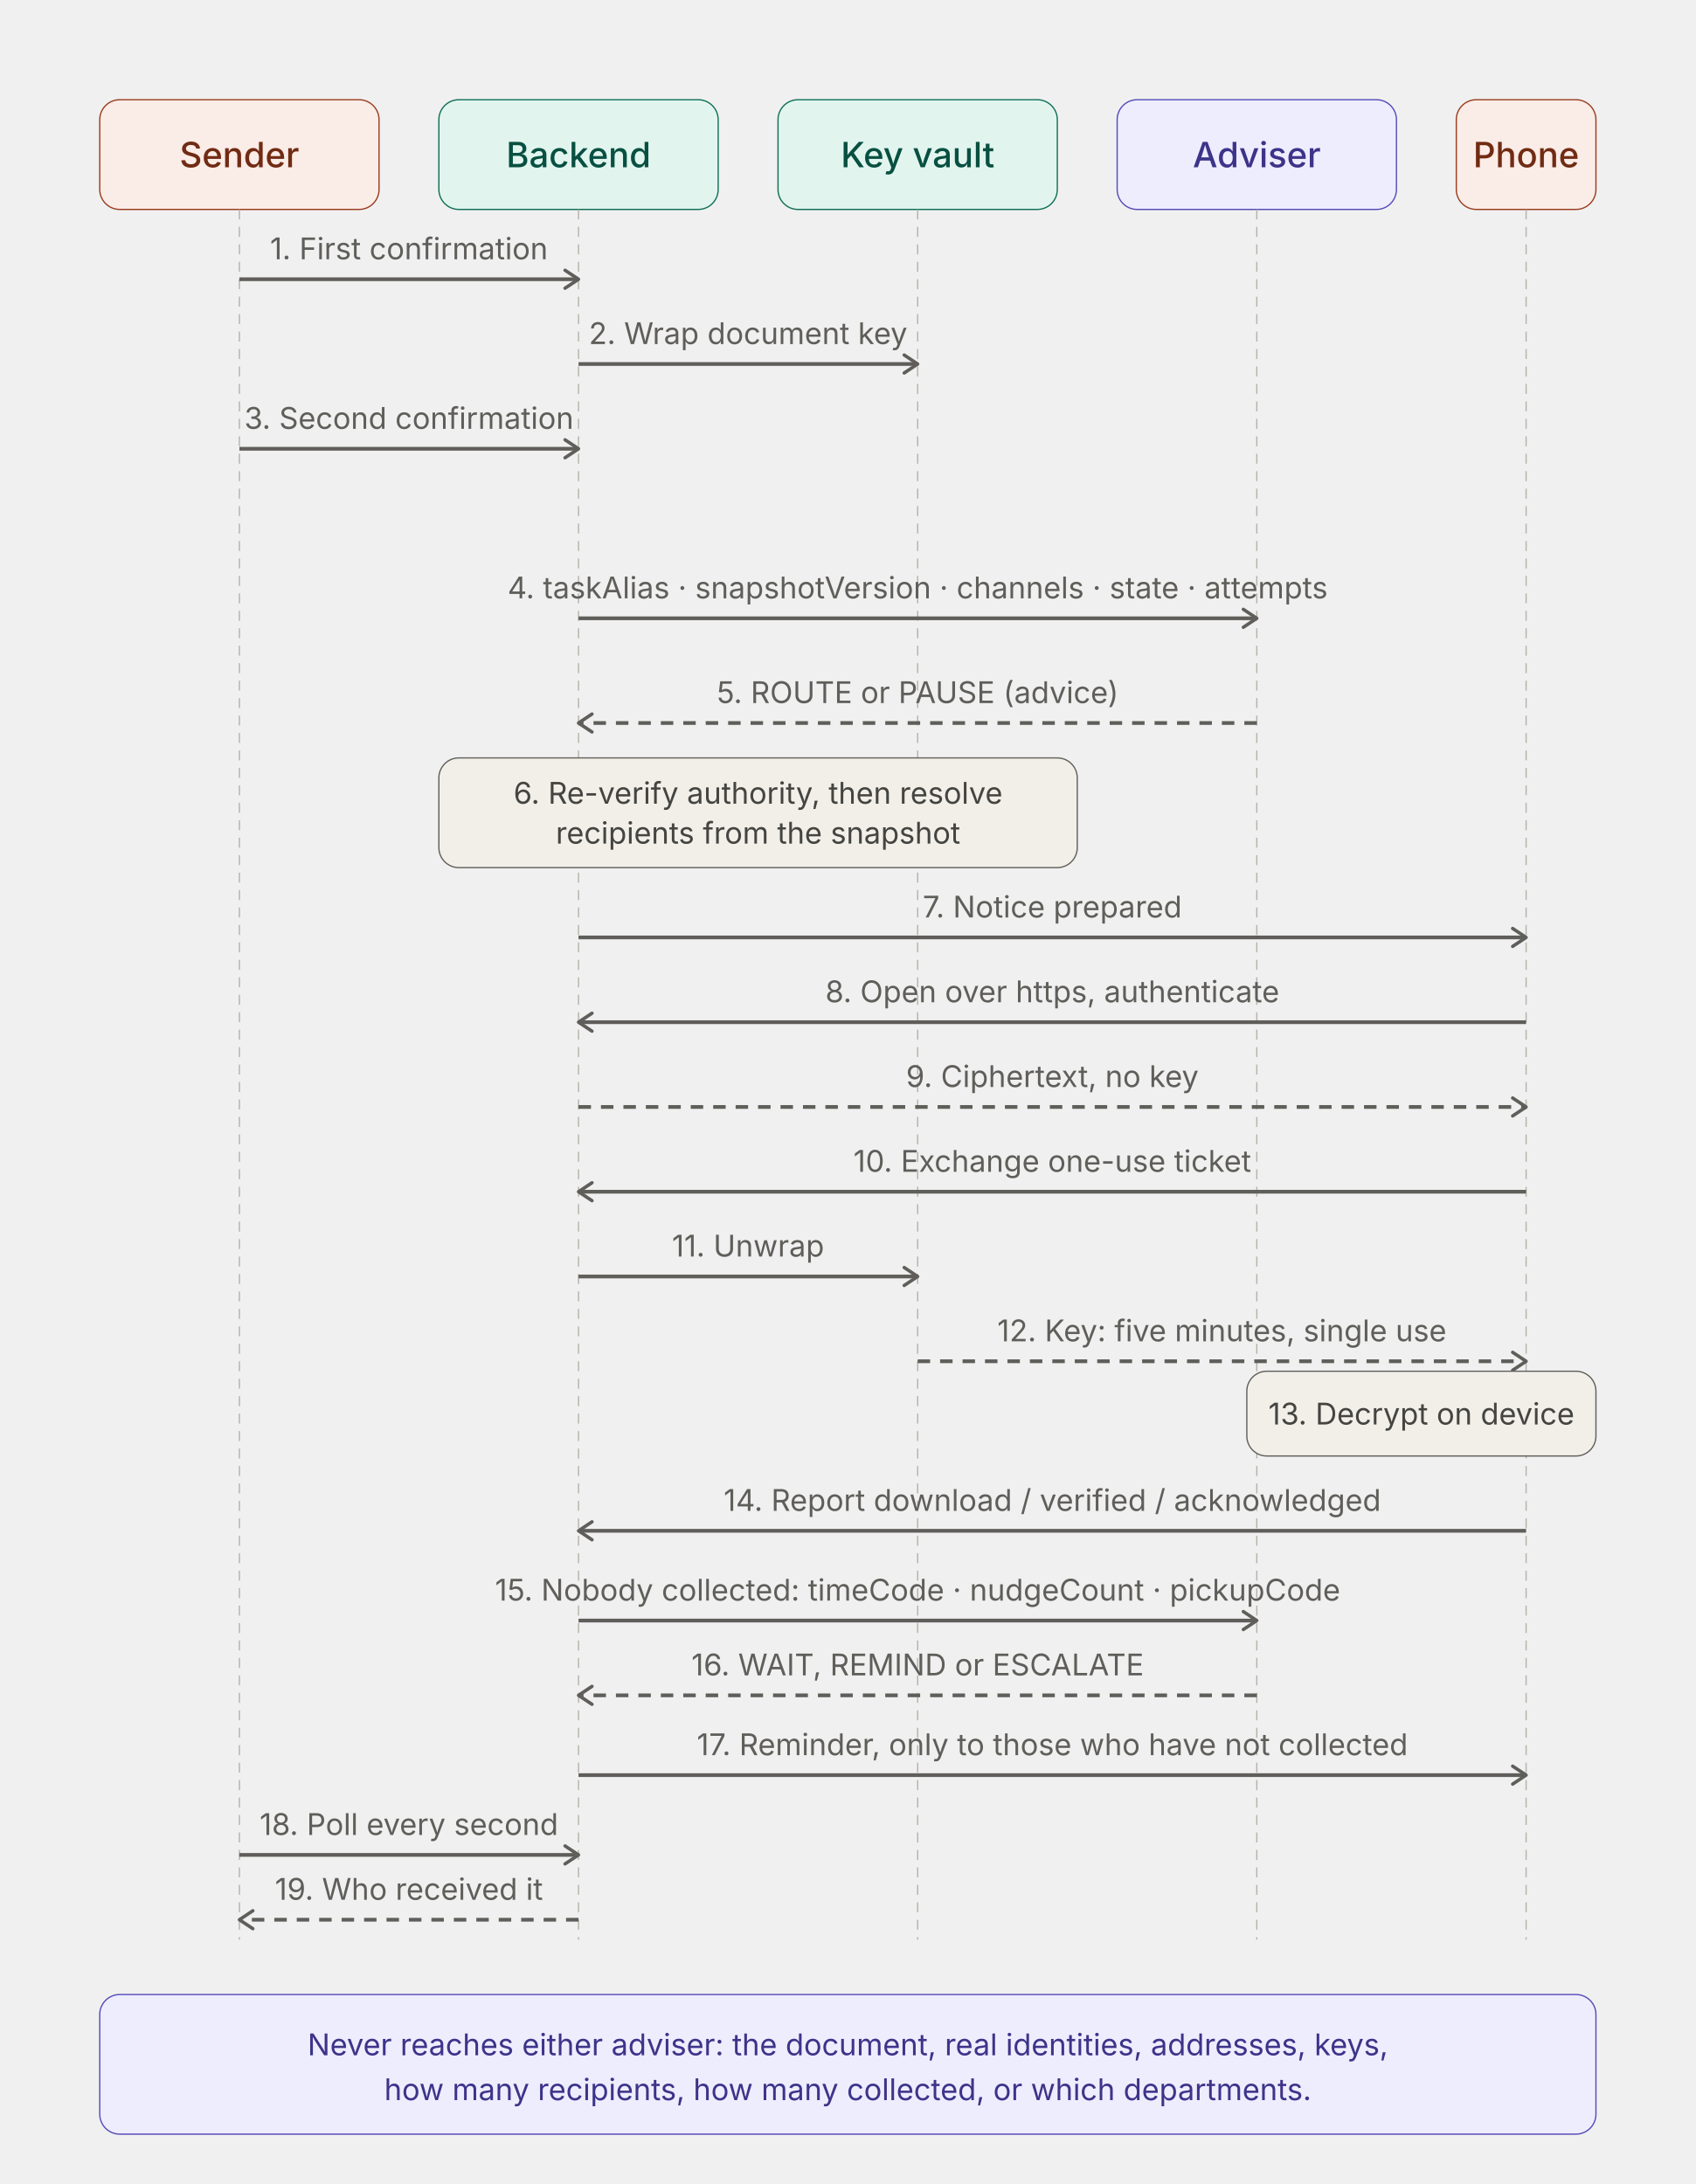
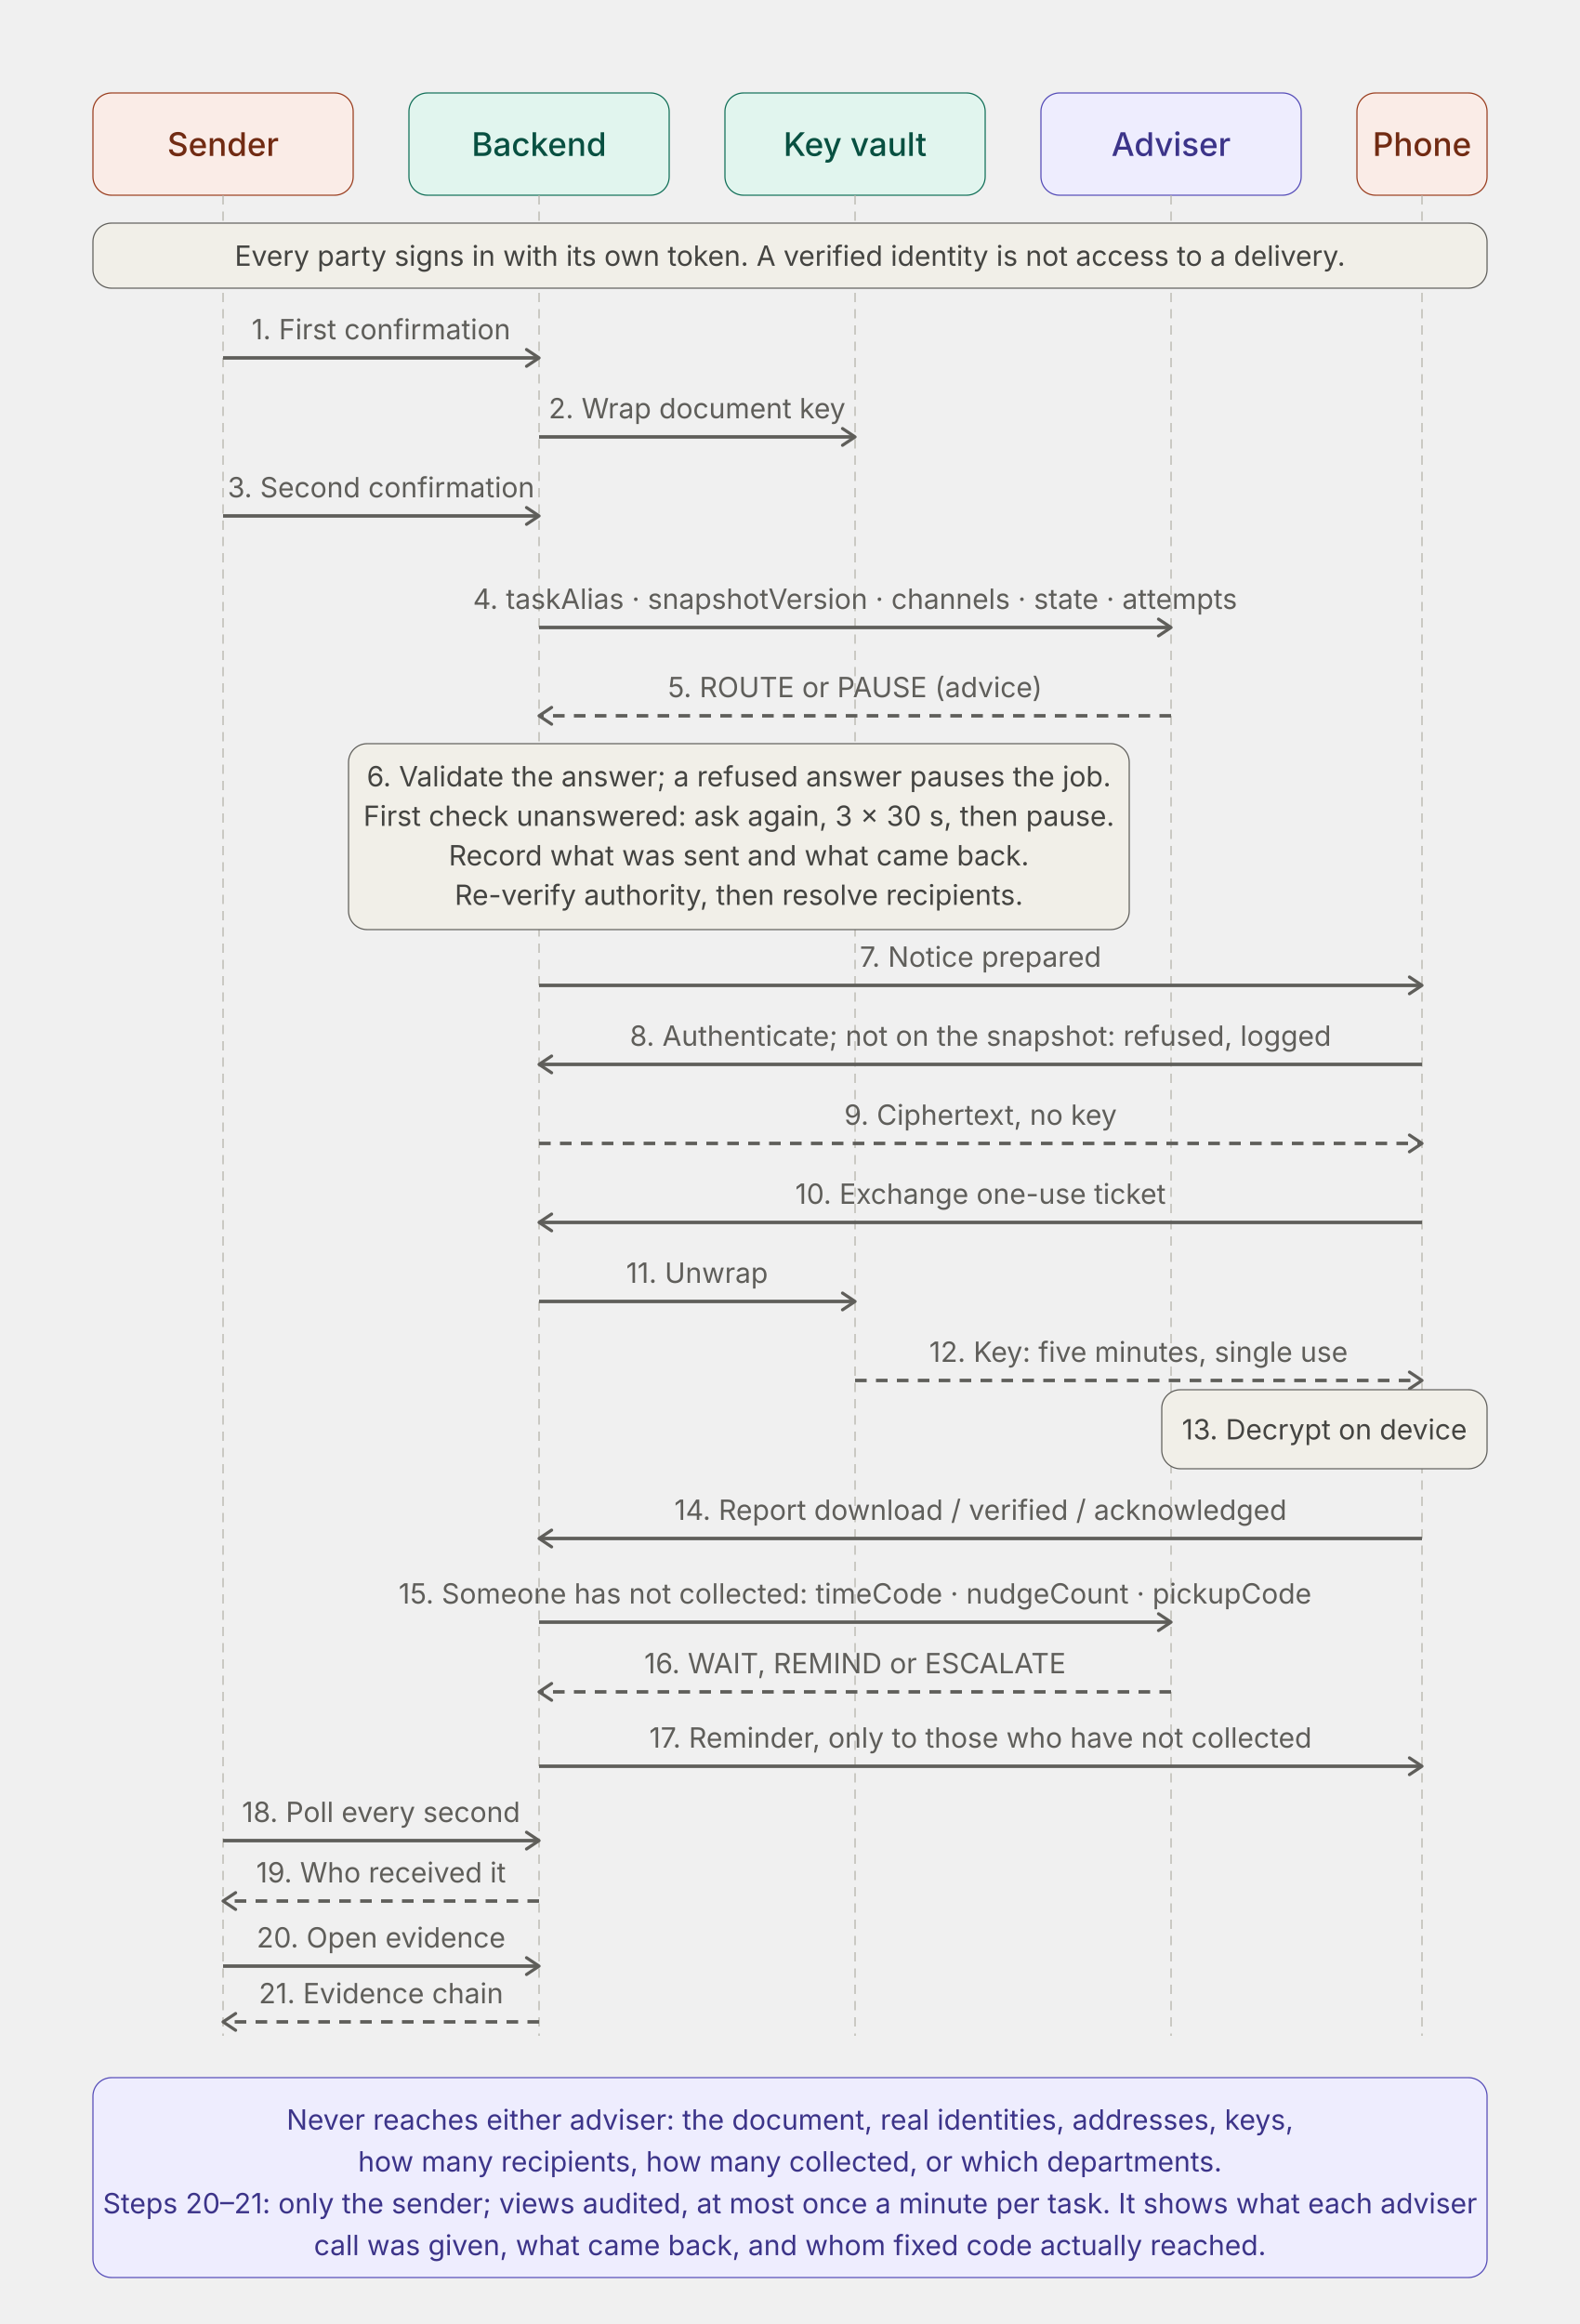
- <svg xmlns="http://www.w3.org/2000/svg" width="100%" viewBox="0 0 680 876" role="img">
+ <svg xmlns="http://www.w3.org/2000/svg" width="100%" viewBox="0 0 680 1000" role="img">
  <style>
    text { font-family: -apple-system, "Helvetica Neue", Inter, system-ui, sans-serif; }
    .ts { font-size: 12px; fill: #5f5e5a; }
    .th { font-size: 14px; font-weight: 500; fill: #1a1a1a; }
    .box { fill: #ffffff; stroke: #888880; stroke-width: 0.5; }
    .arr { stroke: #5f5e5a; stroke-width: 1.5; fill: none; }
    .leader { stroke: #b4b2a9; stroke-width: 0.5; stroke-dasharray: 4 3; fill: none; }
    .c-teal   &gt; rect { fill: #E1F5EE; stroke: #0F6E56; } .c-teal   &gt; text { fill: #085041; }
    .c-coral  &gt; rect { fill: #FAECE7; stroke: #993C1D; } .c-coral  &gt; text { fill: #712B13; }
    .c-purple &gt; rect { fill: #EEEDFE; stroke: #534AB7; } .c-purple &gt; text { fill: #3C3489; }
    .c-gray   &gt; rect { fill: #F1EFE8; stroke: #5F5E5A; } .c-gray   &gt; text { fill: #444441; }
    .c-amber  &gt; rect { fill: #FAEEDA; stroke: #854F0B; } .c-amber  &gt; text { fill: #633806; }
    .c-red    &gt; rect { fill: #FCEBEB; stroke: #A32D2D; } .c-red    &gt; text { fill: #791F1F; }
  </style>
  <defs>
    <marker id="a" viewBox="0 0 10 10" refX="8" refY="5" markerWidth="6" markerHeight="6" orient="auto-start-reverse">
      <path d="M2 1L8 5L2 9" fill="none" stroke="context-stroke" stroke-width="1.5" stroke-linecap="round" stroke-linejoin="round" />
    </marker>
  </defs>
  <g class="c-coral">
    <rect x="40" y="40" width="112" height="44" rx="8" stroke-width="0.5" />
    <text class="th" x="96" y="62" text-anchor="middle" dominant-baseline="central">Sender</text>
  </g>
  <g class="c-teal">
    <rect x="176" y="40" width="112" height="44" rx="8" stroke-width="0.5" />
    <text class="th" x="232" y="62" text-anchor="middle" dominant-baseline="central">Backend</text>
  </g>
  <g class="c-teal">
    <rect x="312" y="40" width="112" height="44" rx="8" stroke-width="0.5" />
    <text class="th" x="368" y="62" text-anchor="middle" dominant-baseline="central">Key vault</text>
  </g>
  <g class="c-purple">
    <rect x="448" y="40" width="112" height="44" rx="8" stroke-width="0.5" />
    <text class="th" x="504" y="62" text-anchor="middle" dominant-baseline="central">Adviser</text>
  </g>
  <g class="c-coral">
    <rect x="584" y="40" width="56" height="44" rx="8" stroke-width="0.5" />
    <text class="th" x="612" y="62" text-anchor="middle" dominant-baseline="central">Phone</text>
  </g>
-   <line x1="96" y1="84" x2="96" y2="778" class="leader" />
-   <line x1="232" y1="84" x2="232" y2="778" class="leader" />
-   <line x1="368" y1="84" x2="368" y2="778" class="leader" />
-   <line x1="504" y1="84" x2="504" y2="778" class="leader" />
-   <line x1="612" y1="84" x2="612" y2="778" class="leader" />
-   <line x1="96" y1="112" x2="232" y2="112" class="arr" marker-end="url(#a)" />
-   <text class="ts" x="164" y="104" text-anchor="middle">1. First confirmation</text>
-   <line x1="232" y1="146" x2="368" y2="146" class="arr" marker-end="url(#a)" />
-   <text class="ts" x="300" y="138" text-anchor="middle">2. Wrap document key</text>
-   <line x1="96" y1="180" x2="232" y2="180" class="arr" marker-end="url(#a)" />
-   <text class="ts" x="164" y="172" text-anchor="middle">3. Second confirmation</text>
-   <line x1="232" y1="248" x2="504" y2="248" class="arr" marker-end="url(#a)" />
-   <text class="ts" x="368" y="240" text-anchor="middle">4. taskAlias · snapshotVersion · channels · state · attempts</text>
-   <line x1="504" y1="290" x2="232" y2="290" class="arr" stroke-dasharray="5 4" marker-end="url(#a)" />
-   <text class="ts" x="368" y="282" text-anchor="middle">5. ROUTE or PAUSE (advice)</text>
-   <line x1="232" y1="376" x2="612" y2="376" class="arr" marker-end="url(#a)" />
-   <text class="ts" x="422" y="368" text-anchor="middle">7. Notice prepared</text>
-   <line x1="612" y1="410" x2="232" y2="410" class="arr" marker-end="url(#a)" />
-   <text class="ts" x="422" y="402" text-anchor="middle">8. Open over https, authenticate</text>
-   <line x1="232" y1="444" x2="612" y2="444" class="arr" stroke-dasharray="5 4" marker-end="url(#a)" />
-   <text class="ts" x="422" y="436" text-anchor="middle">9. Ciphertext, no key</text>
-   <line x1="612" y1="478" x2="232" y2="478" class="arr" marker-end="url(#a)" />
-   <text class="ts" x="422" y="470" text-anchor="middle">10. Exchange one-use ticket</text>
-   <line x1="232" y1="512" x2="368" y2="512" class="arr" marker-end="url(#a)" />
-   <text class="ts" x="300" y="504" text-anchor="middle">11. Unwrap</text>
-   <line x1="368" y1="546" x2="612" y2="546" class="arr" stroke-dasharray="5 4" marker-end="url(#a)" />
-   <text class="ts" x="490" y="538" text-anchor="middle">12. Key: five minutes, single use</text>
-   <line x1="612" y1="614" x2="232" y2="614" class="arr" marker-end="url(#a)" />
-   <text class="ts" x="422" y="606" text-anchor="middle">14. Report download / verified / acknowledged</text>
-   <line x1="232" y1="650" x2="504" y2="650" class="arr" marker-end="url(#a)" />
-   <text class="ts" x="368" y="642" text-anchor="middle">15. Nobody collected: timeCode · nudgeCount · pickupCode</text>
-   <line x1="504" y1="680" x2="232" y2="680" class="arr" stroke-dasharray="5 4" marker-end="url(#a)" />
-   <text class="ts" x="368" y="672" text-anchor="middle">16. WAIT, REMIND or ESCALATE</text>
-   <line x1="232" y1="712" x2="612" y2="712" class="arr" marker-end="url(#a)" />
-   <text class="ts" x="422" y="704" text-anchor="middle">17. Reminder, only to those who have not collected</text>
-   <line x1="96" y1="744" x2="232" y2="744" class="arr" marker-end="url(#a)" />
-   <text class="ts" x="164" y="736" text-anchor="middle">18. Poll every second</text>
-   <line x1="232" y1="770" x2="96" y2="770" class="arr" stroke-dasharray="5 4" marker-end="url(#a)" />
-   <text class="ts" x="164" y="762" text-anchor="middle">19. Who received it</text>
+   <line x1="96" y1="84" x2="96" y2="876" class="leader" />
+   <line x1="232" y1="84" x2="232" y2="876" class="leader" />
+   <line x1="368" y1="84" x2="368" y2="876" class="leader" />
+   <line x1="504" y1="84" x2="504" y2="876" class="leader" />
+   <line x1="612" y1="84" x2="612" y2="876" class="leader" />
  <g class="c-gray">
-     <rect x="176" y="304" width="256" height="44" rx="8" stroke-width="0.5" />
-     <text class="ts" x="304" y="318" text-anchor="middle" dominant-baseline="central">6. Re-verify authority, then resolve</text>
-     <text class="ts" x="304" y="334" text-anchor="middle" dominant-baseline="central">recipients from the snapshot</text>
+     <rect x="40" y="96" width="600" height="28" rx="8" stroke-width="0.5" />
+     <text class="ts" x="340" y="110" text-anchor="middle" dominant-baseline="central">Every party signs in with its own token. A verified identity is not access to a delivery.</text>
  </g>
+   <line x1="96" y1="154" x2="232" y2="154" class="arr" marker-end="url(#a)" />
+   <text class="ts" x="164" y="146" text-anchor="middle">1. First confirmation</text>
+   <line x1="232" y1="188" x2="368" y2="188" class="arr" marker-end="url(#a)" />
+   <text class="ts" x="300" y="180" text-anchor="middle">2. Wrap document key</text>
+   <line x1="96" y1="222" x2="232" y2="222" class="arr" marker-end="url(#a)" />
+   <text class="ts" x="164" y="214" text-anchor="middle">3. Second confirmation</text>
+   <line x1="232" y1="270" x2="504" y2="270" class="arr" marker-end="url(#a)" />
+   <text class="ts" x="368" y="262" text-anchor="middle">4. taskAlias · snapshotVersion · channels · state · attempts</text>
+   <line x1="504" y1="308" x2="232" y2="308" class="arr" stroke-dasharray="5 4" marker-end="url(#a)" />
+   <text class="ts" x="368" y="300" text-anchor="middle">5. ROUTE or PAUSE (advice)</text>
  <g class="c-gray">
-     <rect x="500" y="550" width="140" height="34" rx="8" stroke-width="0.5" />
-     <text class="ts" x="570" y="567" text-anchor="middle" dominant-baseline="central">13. Decrypt on device</text>
+     <rect x="150" y="320" width="336" height="80" rx="8" stroke-width="0.5" />
+     <text class="ts" x="318" y="334" text-anchor="middle" dominant-baseline="central">6. Validate the answer; a refused answer pauses the job.</text>
+     <text class="ts" x="318" y="351" text-anchor="middle" dominant-baseline="central">First check unanswered: ask again, 3 × 30 s, then pause.</text>
+     <text class="ts" x="318" y="368" text-anchor="middle" dominant-baseline="central">Record what was sent and what came back.</text>
+     <text class="ts" x="318" y="385" text-anchor="middle" dominant-baseline="central">Re-verify authority, then resolve recipients.</text>
  </g>
+   <line x1="232" y1="424" x2="612" y2="424" class="arr" marker-end="url(#a)" />
+   <text class="ts" x="422" y="416" text-anchor="middle">7. Notice prepared</text>
+   <line x1="612" y1="458" x2="232" y2="458" class="arr" marker-end="url(#a)" />
+   <text class="ts" x="422" y="450" text-anchor="middle">8. Authenticate; not on the snapshot: refused, logged</text>
+   <line x1="232" y1="492" x2="612" y2="492" class="arr" stroke-dasharray="5 4" marker-end="url(#a)" />
+   <text class="ts" x="422" y="484" text-anchor="middle">9. Ciphertext, no key</text>
+   <line x1="612" y1="526" x2="232" y2="526" class="arr" marker-end="url(#a)" />
+   <text class="ts" x="422" y="518" text-anchor="middle">10. Exchange one-use ticket</text>
+   <line x1="232" y1="560" x2="368" y2="560" class="arr" marker-end="url(#a)" />
+   <text class="ts" x="300" y="552" text-anchor="middle">11. Unwrap</text>
+   <line x1="368" y1="594" x2="612" y2="594" class="arr" stroke-dasharray="5 4" marker-end="url(#a)" />
+   <text class="ts" x="490" y="586" text-anchor="middle">12. Key: five minutes, single use</text>
+   <g class="c-gray">
+     <rect x="500" y="598" width="140" height="34" rx="8" stroke-width="0.5" />
+     <text class="ts" x="570" y="615" text-anchor="middle" dominant-baseline="central">13. Decrypt on device</text>
+   </g>
+   <line x1="612" y1="662" x2="232" y2="662" class="arr" marker-end="url(#a)" />
+   <text class="ts" x="422" y="654" text-anchor="middle">14. Report download / verified / acknowledged</text>
+   <line x1="232" y1="698" x2="504" y2="698" class="arr" marker-end="url(#a)" />
+   <text class="ts" x="368" y="690" text-anchor="middle">15. Someone has not collected: timeCode · nudgeCount · pickupCode</text>
+   <line x1="504" y1="728" x2="232" y2="728" class="arr" stroke-dasharray="5 4" marker-end="url(#a)" />
+   <text class="ts" x="368" y="720" text-anchor="middle">16. WAIT, REMIND or ESCALATE</text>
+   <line x1="232" y1="760" x2="612" y2="760" class="arr" marker-end="url(#a)" />
+   <text class="ts" x="422" y="752" text-anchor="middle">17. Reminder, only to those who have not collected</text>
+   <line x1="96" y1="792" x2="232" y2="792" class="arr" marker-end="url(#a)" />
+   <text class="ts" x="164" y="784" text-anchor="middle">18. Poll every second</text>
+   <line x1="232" y1="818" x2="96" y2="818" class="arr" stroke-dasharray="5 4" marker-end="url(#a)" />
+   <text class="ts" x="164" y="810" text-anchor="middle">19. Who received it</text>
+   <line x1="96" y1="846" x2="232" y2="846" class="arr" marker-end="url(#a)" />
+   <text class="ts" x="164" y="838" text-anchor="middle">20. Open evidence</text>
+   <line x1="232" y1="870" x2="96" y2="870" class="arr" stroke-dasharray="5 4" marker-end="url(#a)" />
+   <text class="ts" x="164" y="862" text-anchor="middle">21. Evidence chain</text>
  <g class="c-purple">
-     <rect x="40" y="800" width="600" height="56" rx="8" stroke-width="0.5" />
-     <text class="ts" x="340" y="820" text-anchor="middle" dominant-baseline="central">Never reaches either adviser: the document, real identities, addresses, keys,</text>
-     <text class="ts" x="340" y="838" text-anchor="middle" dominant-baseline="central">how many recipients, how many collected, or which departments.</text>
+     <rect x="40" y="894" width="600" height="86" rx="8" stroke-width="0.5" />
+     <text class="ts" x="340" y="912" text-anchor="middle" dominant-baseline="central">Never reaches either adviser: the document, real identities, addresses, keys,</text>
+     <text class="ts" x="340" y="930" text-anchor="middle" dominant-baseline="central">how many recipients, how many collected, or which departments.</text>
+     <text class="ts" x="340" y="948" text-anchor="middle" dominant-baseline="central">Steps 20–21: only the sender; views audited, at most once a minute per task. It shows what each adviser</text>
+     <text class="ts" x="340" y="966" text-anchor="middle" dominant-baseline="central">call was given, what came back, and whom fixed code actually reached.</text>
  </g>
</svg>
